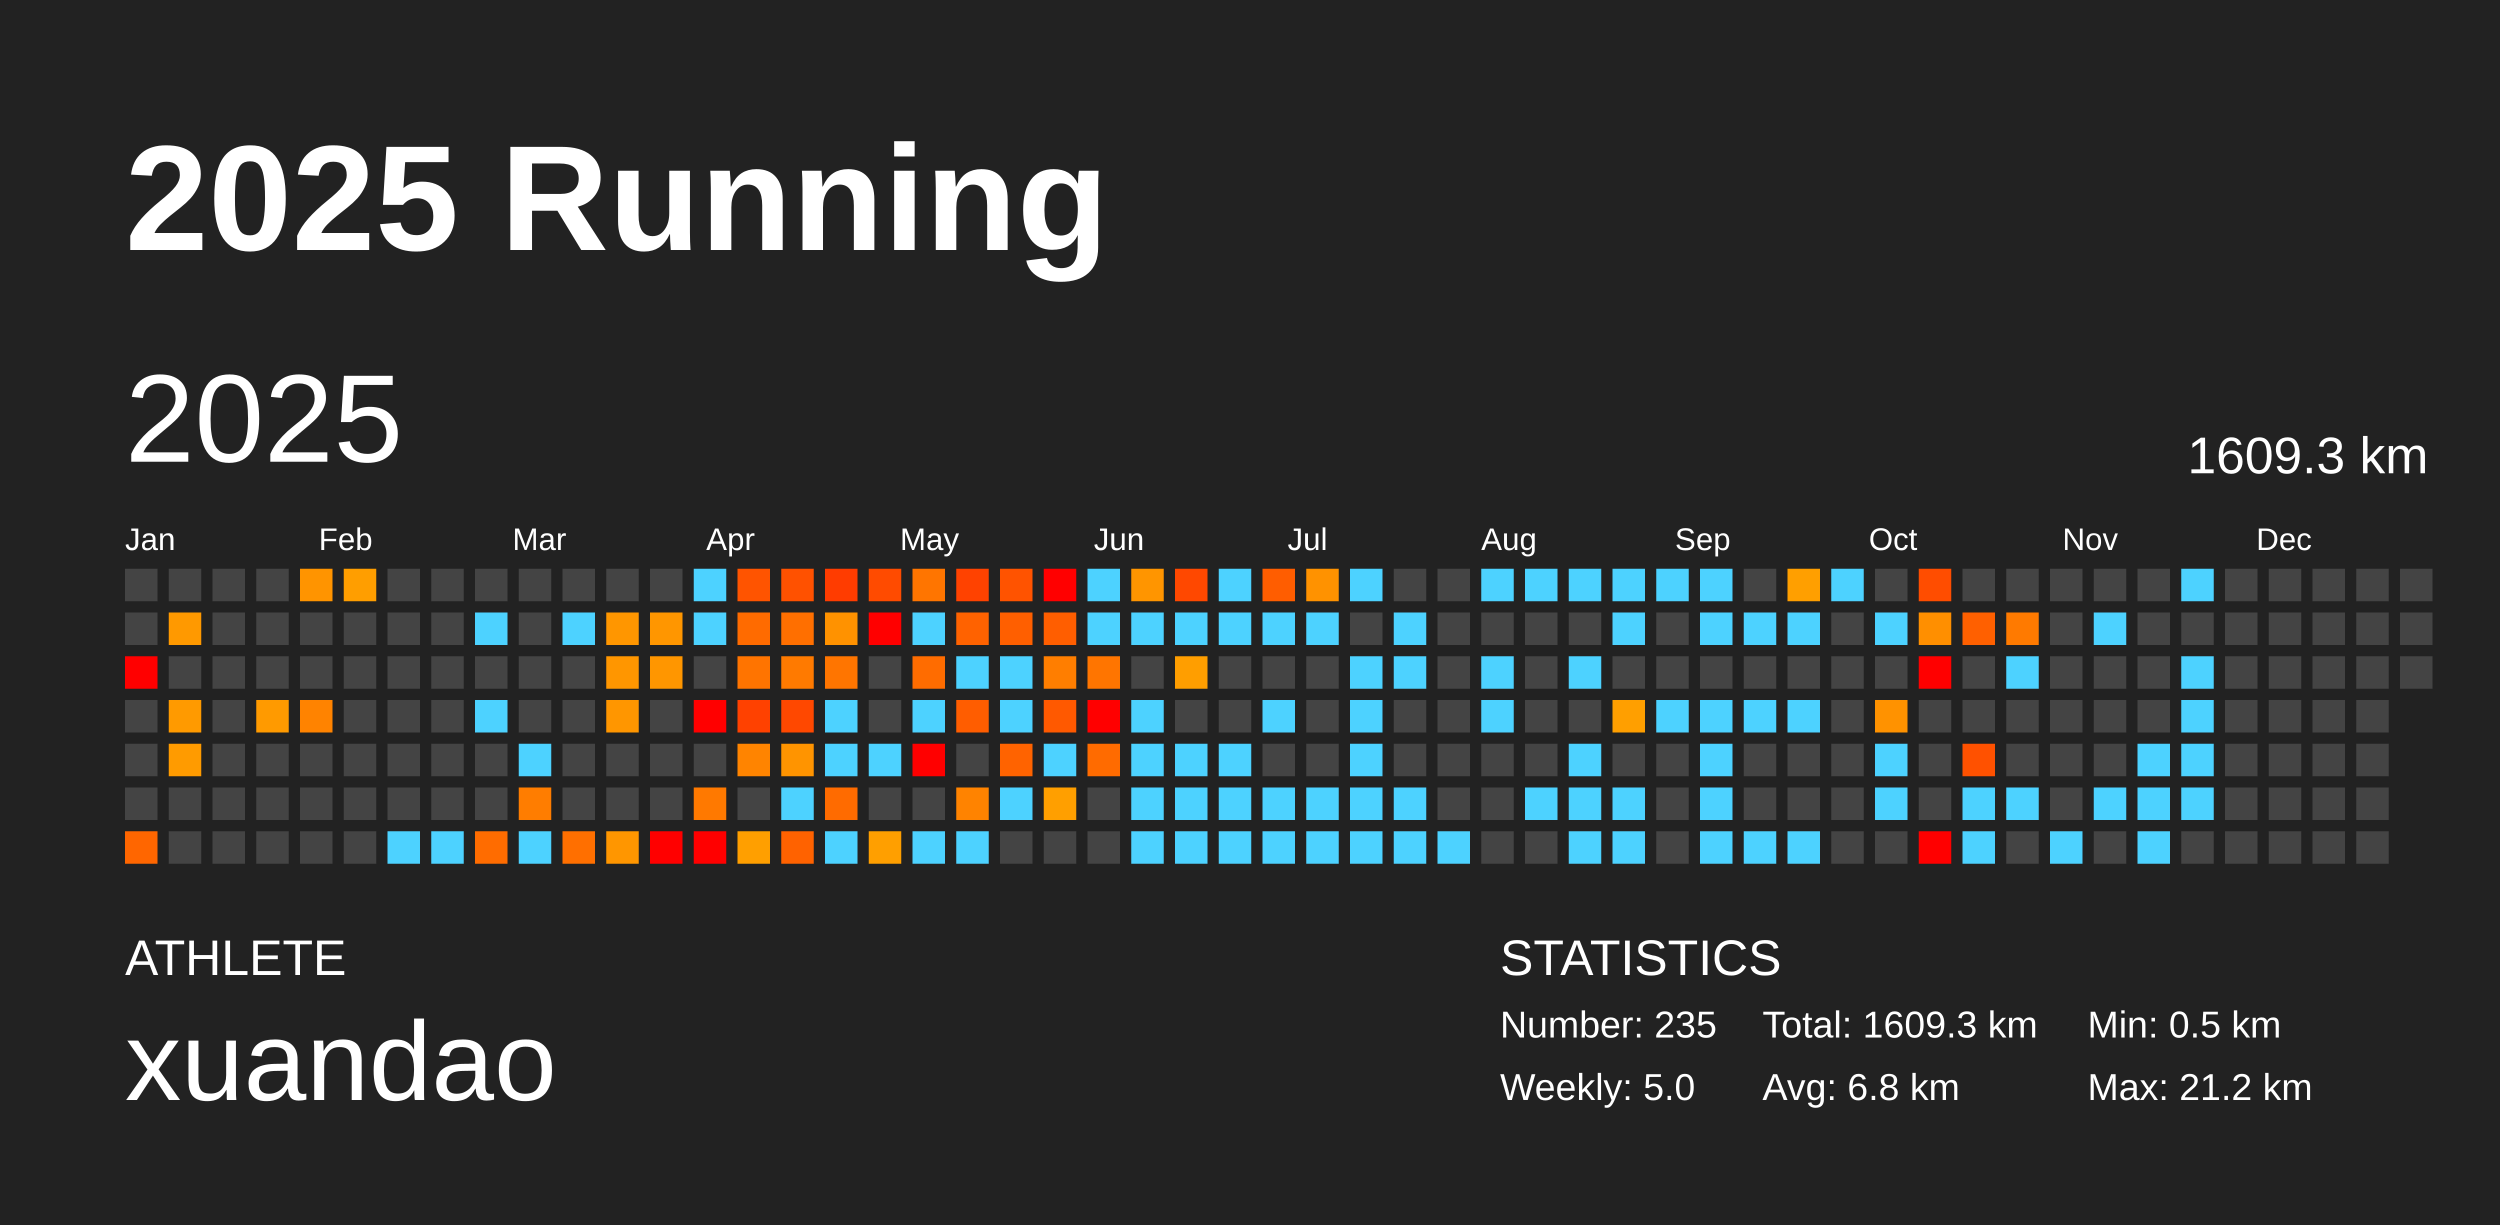
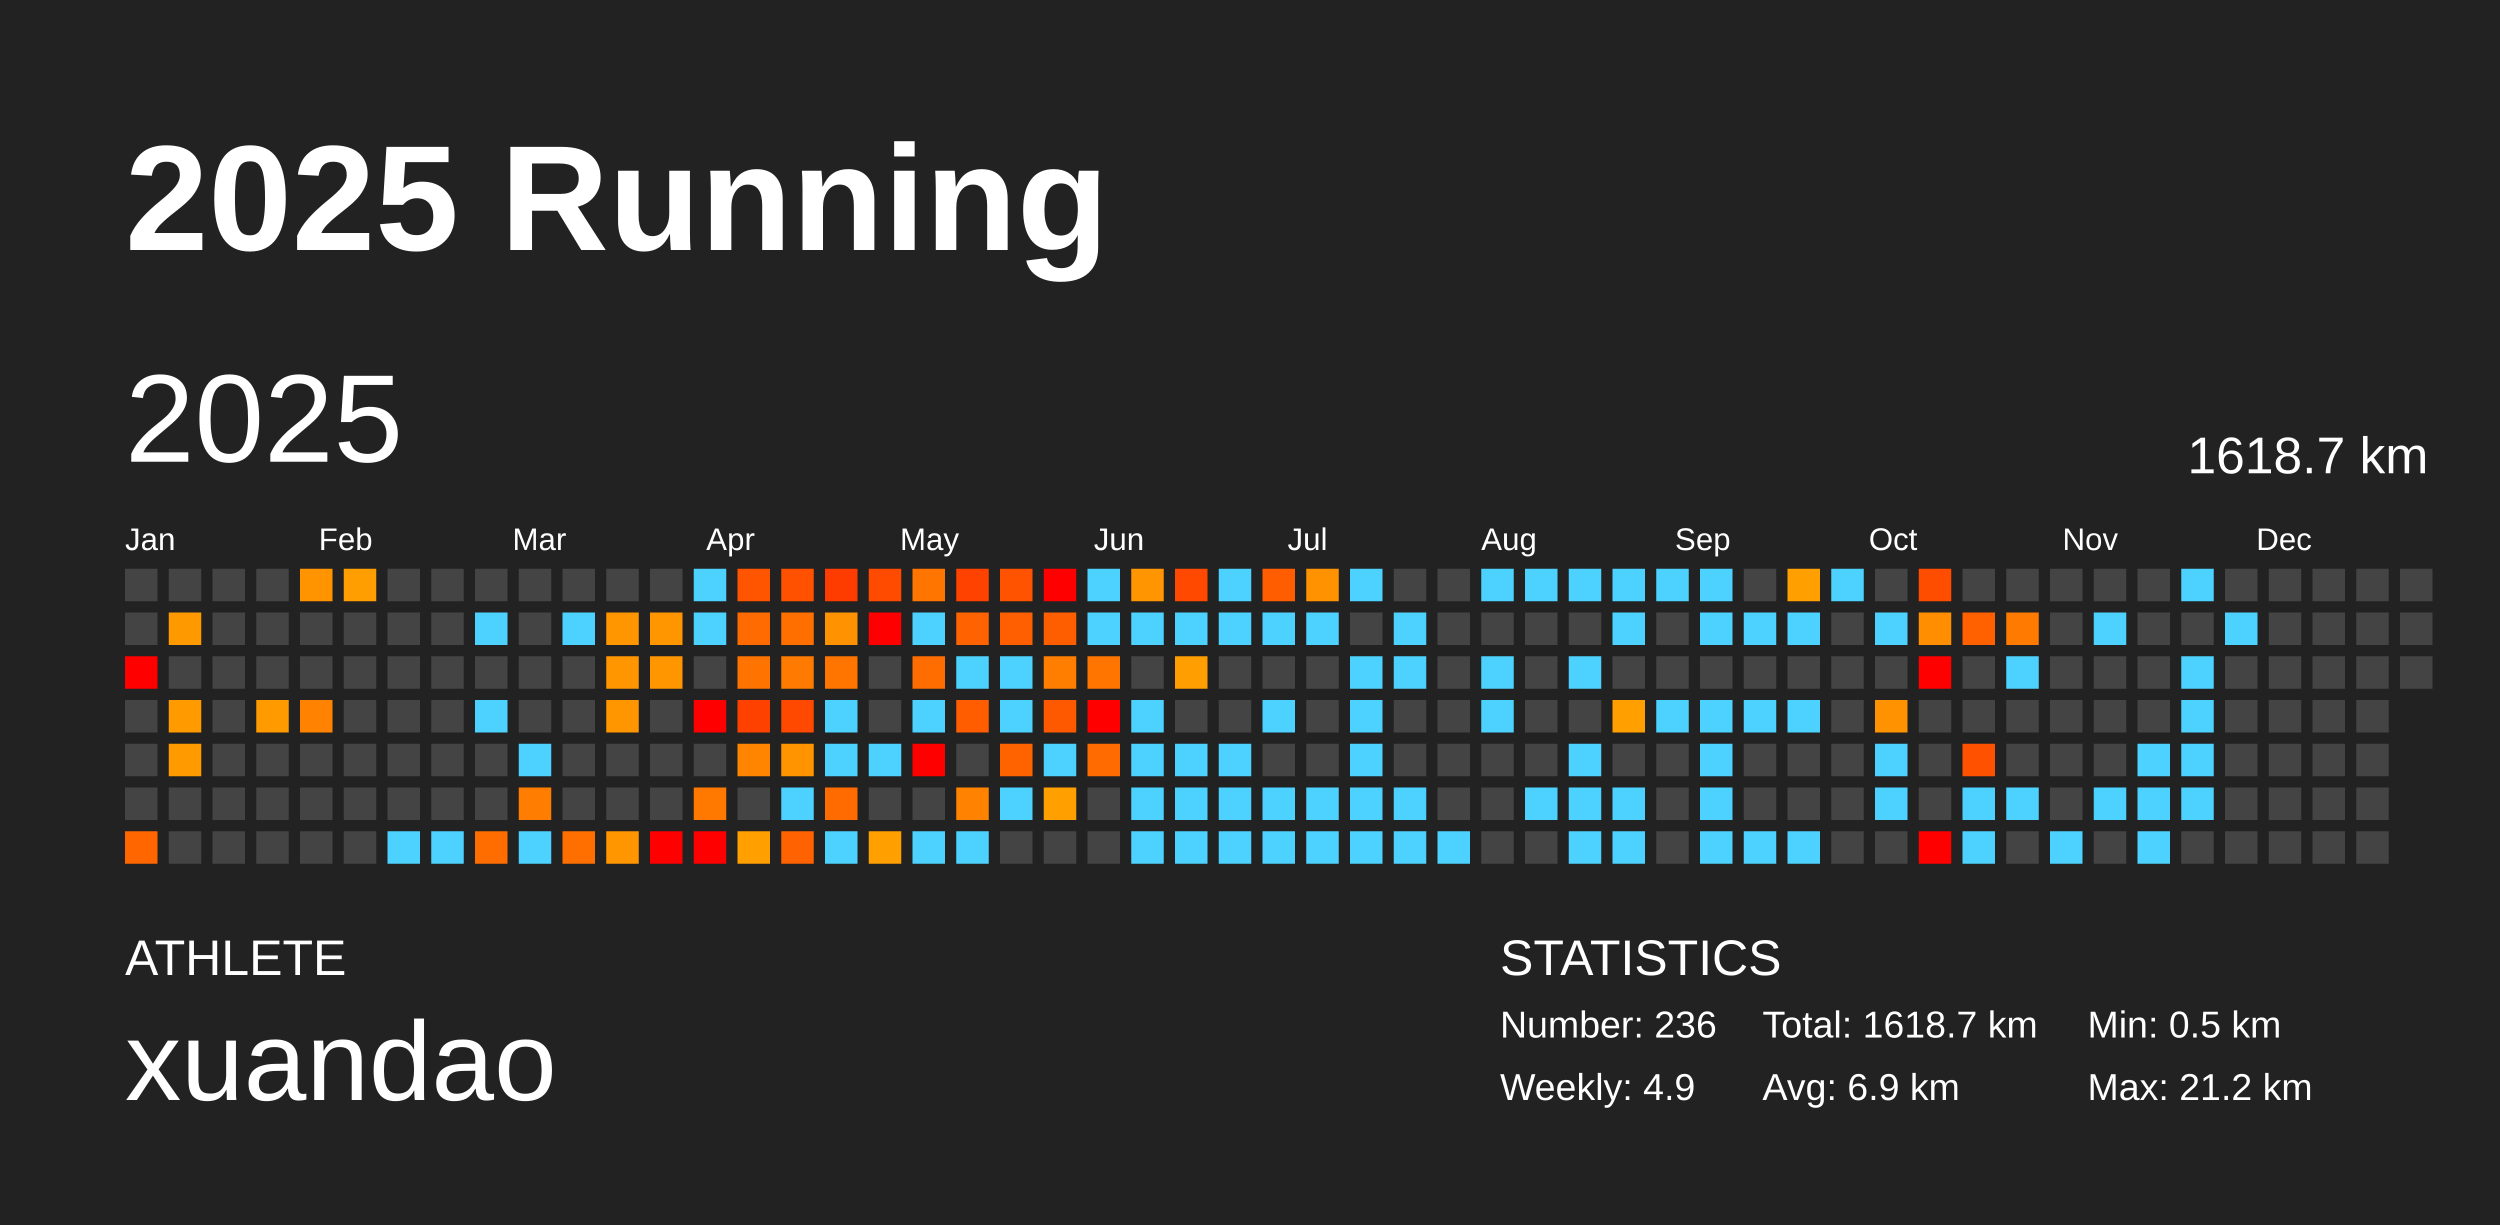
<svg xmlns="http://www.w3.org/2000/svg" baseProfile="full" height="98mm" version="1.1" viewBox="0,0,200,98" width="200mm">
  <defs />
  <rect fill="#222222" height="98" width="200" x="0" y="0" />
  <text fill="#FFFFFF" style="font-size:12px; font-family:Arial; font-weight:bold;" x="10" y="20">2025 Running</text>
  <text fill="#FFFFFF" style="font-size:4px; font-family:Arial" x="10" y="78">ATHLETE</text>
  <text fill="#FFFFFF" style="font-size:9px; font-family:Arial" x="10" y="88">xuandao</text>
  <text fill="#FFFFFF" style="font-size:4px; font-family:Arial" x="120" y="78">STATISTICS</text>
-   <text fill="#FFFFFF" style="font-size:3px; font-family:Arial" x="120" y="83">Number: 235</text>
-   <text fill="#FFFFFF" style="font-size:3px; font-family:Arial" x="120" y="88">Weekly: 5.0</text>
-   <text fill="#FFFFFF" style="font-size:3px; font-family:Arial" x="141" y="83">Total: 1609.3 km</text>
-   <text fill="#FFFFFF" style="font-size:3px; font-family:Arial" x="141" y="88">Avg: 6.8 km</text>
+   <text fill="#FFFFFF" style="font-size:3px; font-family:Arial" x="120" y="83">Number: 236</text>
+   <text fill="#FFFFFF" style="font-size:3px; font-family:Arial" x="120" y="88">Weekly: 4.9</text>
+   <text fill="#FFFFFF" style="font-size:3px; font-family:Arial" x="141" y="83">Total: 1618.7 km</text>
+   <text fill="#FFFFFF" style="font-size:3px; font-family:Arial" x="141" y="88">Avg: 6.9 km</text>
  <text fill="#FFFFFF" style="font-size:3px; font-family:Arial" x="167" y="83">Min: 0.5 km</text>
  <text fill="#FFFFFF" style="font-size:3px; font-family:Arial" x="167" y="88">Max: 21.2 km</text>
  <text dominant-baseline="hanging" fill="#FFFFFF" style="font-size:10.0px; font-family:Arial;" x="10" y="30">2025</text>
-   <text dominant-baseline="hanging" fill="#FFFFFF" style="font-size:4.125px; font-family:Arial;" x="175" y="35">1609.3 km</text>
+   <text dominant-baseline="hanging" fill="#FFFFFF" style="font-size:4.125px; font-family:Arial;" x="175" y="35">1618.7 km</text>
  <text fill="#FFFFFF" style="font-size:2.5px; font-family:Arial" x="10.0" y="44">Jan</text>
  <text fill="#FFFFFF" style="font-size:2.5px; font-family:Arial" x="25.5" y="44">Feb</text>
  <text fill="#FFFFFF" style="font-size:2.5px; font-family:Arial" x="41.0" y="44">Mar</text>
  <text fill="#FFFFFF" style="font-size:2.5px; font-family:Arial" x="56.5" y="44">Apr</text>
  <text fill="#FFFFFF" style="font-size:2.5px; font-family:Arial" x="72.0" y="44">May</text>
  <text fill="#FFFFFF" style="font-size:2.5px; font-family:Arial" x="87.5" y="44">Jun</text>
  <text fill="#FFFFFF" style="font-size:2.5px; font-family:Arial" x="103.0" y="44">Jul</text>
  <text fill="#FFFFFF" style="font-size:2.5px; font-family:Arial" x="118.5" y="44">Aug</text>
  <text fill="#FFFFFF" style="font-size:2.5px; font-family:Arial" x="134.0" y="44">Sep</text>
  <text fill="#FFFFFF" style="font-size:2.5px; font-family:Arial" x="149.5" y="44">Oct</text>
  <text fill="#FFFFFF" style="font-size:2.5px; font-family:Arial" x="165.0" y="44">Nov</text>
  <text fill="#FFFFFF" style="font-size:2.5px; font-family:Arial" x="180.5" y="44">Dec</text>
  <rect fill="#444444" height="2.6" width="2.6" x="10.0" y="45.5" />
  <rect fill="#444444" height="2.6" width="2.6" x="10.0" y="49.0" />
  <rect fill="red" height="2.6" width="2.6" x="10.0" y="52.5" />
  <rect fill="#444444" height="2.6" width="2.6" x="10.0" y="56.0" />
  <rect fill="#444444" height="2.6" width="2.6" x="10.0" y="59.5" />
  <rect fill="#444444" height="2.6" width="2.6" x="10.0" y="63.0" />
  <rect fill="#ff6600" height="2.6" width="2.6" x="10.0" y="66.5" />
  <rect fill="#444444" height="2.6" width="2.6" x="13.5" y="45.5" />
  <rect fill="#ff9900" height="2.6" width="2.6" x="13.5" y="49.0" />
  <rect fill="#444444" height="2.6" width="2.6" x="13.5" y="52.5" />
  <rect fill="#ff9a00" height="2.6" width="2.6" x="13.5" y="56.0" />
  <rect fill="#ff9b00" height="2.6" width="2.6" x="13.5" y="59.5" />
  <rect fill="#444444" height="2.6" width="2.6" x="13.5" y="63.0" />
  <rect fill="#444444" height="2.6" width="2.6" x="13.5" y="66.5" />
  <rect fill="#444444" height="2.6" width="2.6" x="17.0" y="45.5" />
  <rect fill="#444444" height="2.6" width="2.6" x="17.0" y="49.0" />
  <rect fill="#444444" height="2.6" width="2.6" x="17.0" y="52.5" />
  <rect fill="#444444" height="2.6" width="2.6" x="17.0" y="56.0" />
  <rect fill="#444444" height="2.6" width="2.6" x="17.0" y="59.5" />
  <rect fill="#444444" height="2.6" width="2.6" x="17.0" y="63.0" />
  <rect fill="#444444" height="2.6" width="2.6" x="17.0" y="66.5" />
  <rect fill="#444444" height="2.6" width="2.6" x="20.5" y="45.5" />
  <rect fill="#444444" height="2.6" width="2.6" x="20.5" y="49.0" />
  <rect fill="#444444" height="2.6" width="2.6" x="20.5" y="52.5" />
  <rect fill="#ff9a00" height="2.6" width="2.6" x="20.5" y="56.0" />
  <rect fill="#444444" height="2.6" width="2.6" x="20.5" y="59.5" />
  <rect fill="#444444" height="2.6" width="2.6" x="20.5" y="63.0" />
  <rect fill="#444444" height="2.6" width="2.6" x="20.5" y="66.5" />
  <rect fill="#ff9400" height="2.6" width="2.6" x="24.0" y="45.5" />
  <rect fill="#444444" height="2.6" width="2.6" x="24.0" y="49.0" />
  <rect fill="#444444" height="2.6" width="2.6" x="24.0" y="52.5" />
  <rect fill="#ff8300" height="2.6" width="2.6" x="24.0" y="56.0" />
  <rect fill="#444444" height="2.6" width="2.6" x="24.0" y="59.5" />
  <rect fill="#444444" height="2.6" width="2.6" x="24.0" y="63.0" />
  <rect fill="#444444" height="2.6" width="2.6" x="24.0" y="66.5" />
  <rect fill="#ff9e00" height="2.6" width="2.6" x="27.5" y="45.5" />
  <rect fill="#444444" height="2.6" width="2.6" x="27.5" y="49.0" />
  <rect fill="#444444" height="2.6" width="2.6" x="27.5" y="52.5" />
  <rect fill="#444444" height="2.6" width="2.6" x="27.5" y="56.0" />
  <rect fill="#444444" height="2.6" width="2.6" x="27.5" y="59.5" />
  <rect fill="#444444" height="2.6" width="2.6" x="27.5" y="63.0" />
  <rect fill="#444444" height="2.6" width="2.6" x="27.5" y="66.5" />
  <rect fill="#444444" height="2.6" width="2.6" x="31.0" y="45.5" />
  <rect fill="#444444" height="2.6" width="2.6" x="31.0" y="49.0" />
  <rect fill="#444444" height="2.6" width="2.6" x="31.0" y="52.5" />
  <rect fill="#444444" height="2.6" width="2.6" x="31.0" y="56.0" />
  <rect fill="#444444" height="2.6" width="2.6" x="31.0" y="59.5" />
  <rect fill="#444444" height="2.6" width="2.6" x="31.0" y="63.0" />
  <rect fill="#4dd2ff" height="2.6" width="2.6" x="31.0" y="66.5" />
  <rect fill="#444444" height="2.6" width="2.6" x="34.5" y="45.5" />
  <rect fill="#444444" height="2.6" width="2.6" x="34.5" y="49.0" />
  <rect fill="#444444" height="2.6" width="2.6" x="34.5" y="52.5" />
  <rect fill="#444444" height="2.6" width="2.6" x="34.5" y="56.0" />
  <rect fill="#444444" height="2.6" width="2.6" x="34.5" y="59.5" />
  <rect fill="#444444" height="2.6" width="2.6" x="34.5" y="63.0" />
  <rect fill="#4dd2ff" height="2.6" width="2.6" x="34.5" y="66.5" />
  <rect fill="#444444" height="2.6" width="2.6" x="38.0" y="45.5" />
  <rect fill="#4dd2ff" height="2.6" width="2.6" x="38.0" y="49.0" />
  <rect fill="#444444" height="2.6" width="2.6" x="38.0" y="52.5" />
  <rect fill="#4dd2ff" height="2.6" width="2.6" x="38.0" y="56.0" />
  <rect fill="#444444" height="2.6" width="2.6" x="38.0" y="59.5" />
  <rect fill="#444444" height="2.6" width="2.6" x="38.0" y="63.0" />
  <rect fill="#ff6c00" height="2.6" width="2.6" x="38.0" y="66.5" />
  <rect fill="#444444" height="2.6" width="2.6" x="41.5" y="45.5" />
  <rect fill="#444444" height="2.6" width="2.6" x="41.5" y="49.0" />
  <rect fill="#444444" height="2.6" width="2.6" x="41.5" y="52.5" />
  <rect fill="#444444" height="2.6" width="2.6" x="41.5" y="56.0" />
  <rect fill="#4dd2ff" height="2.6" width="2.6" x="41.5" y="59.5" />
  <rect fill="#ff7d00" height="2.6" width="2.6" x="41.5" y="63.0" />
  <rect fill="#4dd2ff" height="2.6" width="2.6" x="41.5" y="66.5" />
  <rect fill="#444444" height="2.6" width="2.6" x="45.0" y="45.5" />
  <rect fill="#4dd2ff" height="2.6" width="2.6" x="45.0" y="49.0" />
  <rect fill="#444444" height="2.6" width="2.6" x="45.0" y="52.5" />
  <rect fill="#444444" height="2.6" width="2.6" x="45.0" y="56.0" />
  <rect fill="#444444" height="2.6" width="2.6" x="45.0" y="59.5" />
  <rect fill="#444444" height="2.6" width="2.6" x="45.0" y="63.0" />
  <rect fill="#ff6f00" height="2.6" width="2.6" x="45.0" y="66.5" />
  <rect fill="#444444" height="2.6" width="2.6" x="48.5" y="45.5" />
  <rect fill="#ff9600" height="2.6" width="2.6" x="48.5" y="49.0" />
  <rect fill="#ff9600" height="2.6" width="2.6" x="48.5" y="52.5" />
  <rect fill="#ff9600" height="2.6" width="2.6" x="48.5" y="56.0" />
  <rect fill="#444444" height="2.6" width="2.6" x="48.5" y="59.5" />
  <rect fill="#444444" height="2.6" width="2.6" x="48.5" y="63.0" />
  <rect fill="#ff9600" height="2.6" width="2.6" x="48.5" y="66.5" />
  <rect fill="#444444" height="2.6" width="2.6" x="52.0" y="45.5" />
  <rect fill="#ff9600" height="2.6" width="2.6" x="52.0" y="49.0" />
  <rect fill="#ff9600" height="2.6" width="2.6" x="52.0" y="52.5" />
  <rect fill="#444444" height="2.6" width="2.6" x="52.0" y="56.0" />
  <rect fill="#444444" height="2.6" width="2.6" x="52.0" y="59.5" />
  <rect fill="#444444" height="2.6" width="2.6" x="52.0" y="63.0" />
  <rect fill="red" height="2.6" width="2.6" x="52.0" y="66.5" />
  <rect fill="#4dd2ff" height="2.6" width="2.6" x="55.5" y="45.5" />
  <rect fill="#4dd2ff" height="2.6" width="2.6" x="55.5" y="49.0" />
  <rect fill="#444444" height="2.6" width="2.6" x="55.5" y="52.5" />
  <rect fill="red" height="2.6" width="2.6" x="55.5" y="56.0" />
  <rect fill="#444444" height="2.6" width="2.6" x="55.5" y="59.5" />
  <rect fill="#ff7900" height="2.6" width="2.6" x="55.5" y="63.0" />
  <rect fill="red" height="2.6" width="2.6" x="55.5" y="66.5" />
  <rect fill="#ff5400" height="2.6" width="2.6" x="59.0" y="45.5" />
  <rect fill="#ff6b00" height="2.6" width="2.6" x="59.0" y="49.0" />
  <rect fill="#ff7400" height="2.6" width="2.6" x="59.0" y="52.5" />
  <rect fill="#ff4100" height="2.6" width="2.6" x="59.0" y="56.0" />
  <rect fill="#ff8400" height="2.6" width="2.6" x="59.0" y="59.5" />
  <rect fill="#444444" height="2.6" width="2.6" x="59.0" y="63.0" />
  <rect fill="#ff9f00" height="2.6" width="2.6" x="59.0" y="66.5" />
  <rect fill="#ff5100" height="2.6" width="2.6" x="62.5" y="45.5" />
  <rect fill="#ff6f00" height="2.6" width="2.6" x="62.5" y="49.0" />
  <rect fill="#ff7a00" height="2.6" width="2.6" x="62.5" y="52.5" />
  <rect fill="#ff4800" height="2.6" width="2.6" x="62.5" y="56.0" />
  <rect fill="#ff9400" height="2.6" width="2.6" x="62.5" y="59.5" />
  <rect fill="#4dd2ff" height="2.6" width="2.6" x="62.5" y="63.0" />
  <rect fill="#ff6200" height="2.6" width="2.6" x="62.5" y="66.5" />
  <rect fill="#ff3c00" height="2.6" width="2.6" x="66.0" y="45.5" />
  <rect fill="#ff9200" height="2.6" width="2.6" x="66.0" y="49.0" />
  <rect fill="#ff7500" height="2.6" width="2.6" x="66.0" y="52.5" />
  <rect fill="#4dd2ff" height="2.6" width="2.6" x="66.0" y="56.0" />
  <rect fill="#4dd2ff" height="2.6" width="2.6" x="66.0" y="59.5" />
  <rect fill="#ff6b00" height="2.6" width="2.6" x="66.0" y="63.0" />
  <rect fill="#4dd2ff" height="2.6" width="2.6" x="66.0" y="66.5" />
  <rect fill="#ff4b00" height="2.6" width="2.6" x="69.5" y="45.5" />
  <rect fill="red" height="2.6" width="2.6" x="69.5" y="49.0" />
  <rect fill="#444444" height="2.6" width="2.6" x="69.5" y="52.5" />
  <rect fill="#444444" height="2.6" width="2.6" x="69.5" y="56.0" />
  <rect fill="#4dd2ff" height="2.6" width="2.6" x="69.5" y="59.5" />
  <rect fill="#444444" height="2.6" width="2.6" x="69.5" y="63.0" />
  <rect fill="#ff9f00" height="2.6" width="2.6" x="69.5" y="66.5" />
  <rect fill="#ff7500" height="2.6" width="2.6" x="73.0" y="45.5" />
  <rect fill="#4dd2ff" height="2.6" width="2.6" x="73.0" y="49.0" />
  <rect fill="#ff6c00" height="2.6" width="2.6" x="73.0" y="52.5" />
  <rect fill="#4dd2ff" height="2.6" width="2.6" x="73.0" y="56.0" />
  <rect fill="red" height="2.6" width="2.6" x="73.0" y="59.5" />
  <rect fill="#444444" height="2.6" width="2.6" x="73.0" y="63.0" />
  <rect fill="#4dd2ff" height="2.6" width="2.6" x="73.0" y="66.5" />
  <rect fill="#ff4200" height="2.6" width="2.6" x="76.5" y="45.5" />
  <rect fill="#ff6200" height="2.6" width="2.6" x="76.5" y="49.0" />
  <rect fill="#4dd2ff" height="2.6" width="2.6" x="76.5" y="52.5" />
  <rect fill="#ff5d00" height="2.6" width="2.6" x="76.5" y="56.0" />
  <rect fill="#444444" height="2.6" width="2.6" x="76.5" y="59.5" />
  <rect fill="#ff8300" height="2.6" width="2.6" x="76.5" y="63.0" />
  <rect fill="#4dd2ff" height="2.6" width="2.6" x="76.5" y="66.5" />
  <rect fill="#ff5300" height="2.6" width="2.6" x="80.0" y="45.5" />
  <rect fill="#ff5f00" height="2.6" width="2.6" x="80.0" y="49.0" />
  <rect fill="#4dd2ff" height="2.6" width="2.6" x="80.0" y="52.5" />
  <rect fill="#4dd2ff" height="2.6" width="2.6" x="80.0" y="56.0" />
  <rect fill="#ff6300" height="2.6" width="2.6" x="80.0" y="59.5" />
  <rect fill="#4dd2ff" height="2.6" width="2.6" x="80.0" y="63.0" />
  <rect fill="#444444" height="2.6" width="2.6" x="80.0" y="66.5" />
  <rect fill="red" height="2.6" width="2.6" x="83.5" y="45.5" />
  <rect fill="#ff5e00" height="2.6" width="2.6" x="83.5" y="49.0" />
  <rect fill="#ff7e00" height="2.6" width="2.6" x="83.5" y="52.5" />
  <rect fill="#ff5900" height="2.6" width="2.6" x="83.5" y="56.0" />
  <rect fill="#4dd2ff" height="2.6" width="2.6" x="83.5" y="59.5" />
  <rect fill="#ff9f00" height="2.6" width="2.6" x="83.5" y="63.0" />
  <rect fill="#444444" height="2.6" width="2.6" x="83.5" y="66.5" />
  <rect fill="#4dd2ff" height="2.6" width="2.6" x="87.0" y="45.5" />
  <rect fill="#4dd2ff" height="2.6" width="2.6" x="87.0" y="49.0" />
  <rect fill="#ff7500" height="2.6" width="2.6" x="87.0" y="52.5" />
  <rect fill="red" height="2.6" width="2.6" x="87.0" y="56.0" />
  <rect fill="#ff6b00" height="2.6" width="2.6" x="87.0" y="59.5" />
  <rect fill="#444444" height="2.6" width="2.6" x="87.0" y="63.0" />
  <rect fill="#444444" height="2.6" width="2.6" x="87.0" y="66.5" />
  <rect fill="#ff9500" height="2.6" width="2.6" x="90.5" y="45.5" />
  <rect fill="#4dd2ff" height="2.6" width="2.6" x="90.5" y="49.0" />
  <rect fill="#444444" height="2.6" width="2.6" x="90.5" y="52.5" />
  <rect fill="#4dd2ff" height="2.6" width="2.6" x="90.5" y="56.0" />
  <rect fill="#4dd2ff" height="2.6" width="2.6" x="90.5" y="59.5" />
  <rect fill="#4dd2ff" height="2.6" width="2.6" x="90.5" y="63.0" />
  <rect fill="#4dd2ff" height="2.6" width="2.6" x="90.5" y="66.5" />
  <rect fill="#ff4800" height="2.6" width="2.6" x="94.0" y="45.5" />
  <rect fill="#4dd2ff" height="2.6" width="2.6" x="94.0" y="49.0" />
  <rect fill="#ff9e00" height="2.6" width="2.6" x="94.0" y="52.5" />
  <rect fill="#444444" height="2.6" width="2.6" x="94.0" y="56.0" />
  <rect fill="#4dd2ff" height="2.6" width="2.6" x="94.0" y="59.5" />
  <rect fill="#4dd2ff" height="2.6" width="2.6" x="94.0" y="63.0" />
  <rect fill="#4dd2ff" height="2.6" width="2.6" x="94.0" y="66.5" />
  <rect fill="#4dd2ff" height="2.6" width="2.6" x="97.5" y="45.5" />
  <rect fill="#4dd2ff" height="2.6" width="2.6" x="97.5" y="49.0" />
  <rect fill="#444444" height="2.6" width="2.6" x="97.5" y="52.5" />
  <rect fill="#444444" height="2.6" width="2.6" x="97.5" y="56.0" />
  <rect fill="#4dd2ff" height="2.6" width="2.6" x="97.5" y="59.5" />
  <rect fill="#4dd2ff" height="2.6" width="2.6" x="97.5" y="63.0" />
  <rect fill="#4dd2ff" height="2.6" width="2.6" x="97.5" y="66.5" />
  <rect fill="#ff5d00" height="2.6" width="2.6" x="101.0" y="45.5" />
  <rect fill="#4dd2ff" height="2.6" width="2.6" x="101.0" y="49.0" />
  <rect fill="#444444" height="2.6" width="2.6" x="101.0" y="52.5" />
  <rect fill="#4dd2ff" height="2.6" width="2.6" x="101.0" y="56.0" />
  <rect fill="#444444" height="2.6" width="2.6" x="101.0" y="59.5" />
  <rect fill="#4dd2ff" height="2.6" width="2.6" x="101.0" y="63.0" />
  <rect fill="#4dd2ff" height="2.6" width="2.6" x="101.0" y="66.5" />
  <rect fill="#ff9200" height="2.6" width="2.6" x="104.5" y="45.5" />
  <rect fill="#4dd2ff" height="2.6" width="2.6" x="104.5" y="49.0" />
  <rect fill="#444444" height="2.6" width="2.6" x="104.5" y="52.5" />
  <rect fill="#444444" height="2.6" width="2.6" x="104.5" y="56.0" />
  <rect fill="#444444" height="2.6" width="2.6" x="104.5" y="59.5" />
  <rect fill="#4dd2ff" height="2.6" width="2.6" x="104.5" y="63.0" />
  <rect fill="#4dd2ff" height="2.6" width="2.6" x="104.5" y="66.5" />
  <rect fill="#4dd2ff" height="2.6" width="2.6" x="108.0" y="45.5" />
  <rect fill="#444444" height="2.6" width="2.6" x="108.0" y="49.0" />
  <rect fill="#4dd2ff" height="2.6" width="2.6" x="108.0" y="52.5" />
  <rect fill="#4dd2ff" height="2.6" width="2.6" x="108.0" y="56.0" />
  <rect fill="#4dd2ff" height="2.6" width="2.6" x="108.0" y="59.5" />
  <rect fill="#4dd2ff" height="2.6" width="2.6" x="108.0" y="63.0" />
  <rect fill="#4dd2ff" height="2.6" width="2.6" x="108.0" y="66.5" />
  <rect fill="#444444" height="2.6" width="2.6" x="111.5" y="45.5" />
  <rect fill="#4dd2ff" height="2.6" width="2.6" x="111.5" y="49.0" />
  <rect fill="#4dd2ff" height="2.6" width="2.6" x="111.5" y="52.5" />
  <rect fill="#444444" height="2.6" width="2.6" x="111.5" y="56.0" />
  <rect fill="#444444" height="2.6" width="2.6" x="111.5" y="59.5" />
  <rect fill="#4dd2ff" height="2.6" width="2.6" x="111.5" y="63.0" />
  <rect fill="#4dd2ff" height="2.6" width="2.6" x="111.5" y="66.5" />
  <rect fill="#444444" height="2.6" width="2.6" x="115.0" y="45.5" />
  <rect fill="#444444" height="2.6" width="2.6" x="115.0" y="49.0" />
  <rect fill="#444444" height="2.6" width="2.6" x="115.0" y="52.5" />
  <rect fill="#444444" height="2.6" width="2.6" x="115.0" y="56.0" />
  <rect fill="#444444" height="2.6" width="2.6" x="115.0" y="59.5" />
  <rect fill="#444444" height="2.6" width="2.6" x="115.0" y="63.0" />
  <rect fill="#4dd2ff" height="2.6" width="2.6" x="115.0" y="66.5" />
  <rect fill="#4dd2ff" height="2.6" width="2.6" x="118.5" y="45.5" />
  <rect fill="#444444" height="2.6" width="2.6" x="118.5" y="49.0" />
  <rect fill="#4dd2ff" height="2.6" width="2.6" x="118.5" y="52.5" />
  <rect fill="#4dd2ff" height="2.6" width="2.6" x="118.5" y="56.0" />
  <rect fill="#444444" height="2.6" width="2.6" x="118.5" y="59.5" />
  <rect fill="#444444" height="2.6" width="2.6" x="118.5" y="63.0" />
  <rect fill="#444444" height="2.6" width="2.6" x="118.5" y="66.5" />
  <rect fill="#4dd2ff" height="2.6" width="2.6" x="122.0" y="45.5" />
  <rect fill="#444444" height="2.6" width="2.6" x="122.0" y="49.0" />
  <rect fill="#444444" height="2.6" width="2.6" x="122.0" y="52.5" />
  <rect fill="#444444" height="2.6" width="2.6" x="122.0" y="56.0" />
  <rect fill="#444444" height="2.6" width="2.6" x="122.0" y="59.5" />
  <rect fill="#4dd2ff" height="2.6" width="2.6" x="122.0" y="63.0" />
  <rect fill="#444444" height="2.6" width="2.6" x="122.0" y="66.5" />
  <rect fill="#4dd2ff" height="2.6" width="2.6" x="125.5" y="45.5" />
  <rect fill="#444444" height="2.6" width="2.6" x="125.5" y="49.0" />
  <rect fill="#4dd2ff" height="2.6" width="2.6" x="125.5" y="52.5" />
  <rect fill="#444444" height="2.6" width="2.6" x="125.5" y="56.0" />
  <rect fill="#4dd2ff" height="2.6" width="2.6" x="125.5" y="59.5" />
  <rect fill="#4dd2ff" height="2.6" width="2.6" x="125.5" y="63.0" />
  <rect fill="#4dd2ff" height="2.6" width="2.6" x="125.5" y="66.5" />
  <rect fill="#4dd2ff" height="2.6" width="2.6" x="129.0" y="45.5" />
  <rect fill="#4dd2ff" height="2.6" width="2.6" x="129.0" y="49.0" />
  <rect fill="#444444" height="2.6" width="2.6" x="129.0" y="52.5" />
  <rect fill="#ff9f00" height="2.6" width="2.6" x="129.0" y="56.0" />
  <rect fill="#444444" height="2.6" width="2.6" x="129.0" y="59.5" />
  <rect fill="#4dd2ff" height="2.6" width="2.6" x="129.0" y="63.0" />
  <rect fill="#4dd2ff" height="2.6" width="2.6" x="129.0" y="66.5" />
  <rect fill="#4dd2ff" height="2.6" width="2.6" x="132.5" y="45.5" />
  <rect fill="#444444" height="2.6" width="2.6" x="132.5" y="49.0" />
  <rect fill="#444444" height="2.6" width="2.6" x="132.5" y="52.5" />
  <rect fill="#4dd2ff" height="2.6" width="2.6" x="132.5" y="56.0" />
  <rect fill="#444444" height="2.6" width="2.6" x="132.5" y="59.5" />
  <rect fill="#444444" height="2.6" width="2.6" x="132.5" y="63.0" />
  <rect fill="#444444" height="2.6" width="2.6" x="132.5" y="66.5" />
  <rect fill="#4dd2ff" height="2.6" width="2.6" x="136.0" y="45.5" />
  <rect fill="#4dd2ff" height="2.6" width="2.6" x="136.0" y="49.0" />
  <rect fill="#444444" height="2.6" width="2.6" x="136.0" y="52.5" />
  <rect fill="#4dd2ff" height="2.6" width="2.6" x="136.0" y="56.0" />
  <rect fill="#4dd2ff" height="2.6" width="2.6" x="136.0" y="59.5" />
  <rect fill="#4dd2ff" height="2.6" width="2.6" x="136.0" y="63.0" />
  <rect fill="#4dd2ff" height="2.6" width="2.6" x="136.0" y="66.5" />
  <rect fill="#444444" height="2.6" width="2.6" x="139.5" y="45.5" />
  <rect fill="#4dd2ff" height="2.6" width="2.6" x="139.5" y="49.0" />
  <rect fill="#444444" height="2.6" width="2.6" x="139.5" y="52.5" />
  <rect fill="#4dd2ff" height="2.6" width="2.6" x="139.5" y="56.0" />
  <rect fill="#444444" height="2.6" width="2.6" x="139.5" y="59.5" />
  <rect fill="#444444" height="2.6" width="2.6" x="139.5" y="63.0" />
  <rect fill="#4dd2ff" height="2.6" width="2.6" x="139.5" y="66.5" />
  <rect fill="#ff9f00" height="2.6" width="2.6" x="143.0" y="45.5" />
  <rect fill="#4dd2ff" height="2.6" width="2.6" x="143.0" y="49.0" />
  <rect fill="#444444" height="2.6" width="2.6" x="143.0" y="52.5" />
  <rect fill="#4dd2ff" height="2.6" width="2.6" x="143.0" y="56.0" />
  <rect fill="#444444" height="2.6" width="2.6" x="143.0" y="59.5" />
  <rect fill="#444444" height="2.6" width="2.6" x="143.0" y="63.0" />
  <rect fill="#4dd2ff" height="2.6" width="2.6" x="143.0" y="66.5" />
  <rect fill="#4dd2ff" height="2.6" width="2.6" x="146.5" y="45.5" />
  <rect fill="#444444" height="2.6" width="2.6" x="146.5" y="49.0" />
  <rect fill="#444444" height="2.6" width="2.6" x="146.5" y="52.5" />
  <rect fill="#444444" height="2.6" width="2.6" x="146.5" y="56.0" />
  <rect fill="#444444" height="2.6" width="2.6" x="146.5" y="59.5" />
  <rect fill="#444444" height="2.6" width="2.6" x="146.5" y="63.0" />
  <rect fill="#444444" height="2.6" width="2.6" x="146.5" y="66.5" />
  <rect fill="#444444" height="2.6" width="2.6" x="150.0" y="45.5" />
  <rect fill="#4dd2ff" height="2.6" width="2.6" x="150.0" y="49.0" />
  <rect fill="#444444" height="2.6" width="2.6" x="150.0" y="52.5" />
  <rect fill="#ff9200" height="2.6" width="2.6" x="150.0" y="56.0" />
  <rect fill="#4dd2ff" height="2.6" width="2.6" x="150.0" y="59.5" />
  <rect fill="#4dd2ff" height="2.6" width="2.6" x="150.0" y="63.0" />
  <rect fill="#444444" height="2.6" width="2.6" x="150.0" y="66.5" />
  <rect fill="#ff4d00" height="2.6" width="2.6" x="153.5" y="45.5" />
  <rect fill="#ff8f00" height="2.6" width="2.6" x="153.5" y="49.0" />
  <rect fill="red" height="2.6" width="2.6" x="153.5" y="52.5" />
  <rect fill="#444444" height="2.6" width="2.6" x="153.5" y="56.0" />
  <rect fill="#444444" height="2.6" width="2.6" x="153.5" y="59.5" />
  <rect fill="#444444" height="2.6" width="2.6" x="153.5" y="63.0" />
  <rect fill="red" height="2.6" width="2.6" x="153.5" y="66.5" />
  <rect fill="#444444" height="2.6" width="2.6" x="157.0" y="45.5" />
  <rect fill="#ff6000" height="2.6" width="2.6" x="157.0" y="49.0" />
  <rect fill="#444444" height="2.6" width="2.6" x="157.0" y="52.5" />
  <rect fill="#444444" height="2.6" width="2.6" x="157.0" y="56.0" />
  <rect fill="#ff5100" height="2.6" width="2.6" x="157.0" y="59.5" />
  <rect fill="#4dd2ff" height="2.6" width="2.6" x="157.0" y="63.0" />
  <rect fill="#4dd2ff" height="2.6" width="2.6" x="157.0" y="66.5" />
  <rect fill="#444444" height="2.6" width="2.6" x="160.5" y="45.5" />
  <rect fill="#ff7a00" height="2.6" width="2.6" x="160.5" y="49.0" />
  <rect fill="#4dd2ff" height="2.6" width="2.6" x="160.5" y="52.5" />
  <rect fill="#444444" height="2.6" width="2.6" x="160.5" y="56.0" />
  <rect fill="#444444" height="2.6" width="2.6" x="160.5" y="59.5" />
  <rect fill="#4dd2ff" height="2.6" width="2.6" x="160.5" y="63.0" />
  <rect fill="#444444" height="2.6" width="2.6" x="160.5" y="66.5" />
  <rect fill="#444444" height="2.6" width="2.6" x="164.0" y="45.5" />
  <rect fill="#444444" height="2.6" width="2.6" x="164.0" y="49.0" />
  <rect fill="#444444" height="2.6" width="2.6" x="164.0" y="52.5" />
  <rect fill="#444444" height="2.6" width="2.6" x="164.0" y="56.0" />
  <rect fill="#444444" height="2.6" width="2.6" x="164.0" y="59.5" />
  <rect fill="#444444" height="2.6" width="2.6" x="164.0" y="63.0" />
  <rect fill="#4dd2ff" height="2.6" width="2.6" x="164.0" y="66.5" />
  <rect fill="#444444" height="2.6" width="2.6" x="167.5" y="45.5" />
  <rect fill="#4dd2ff" height="2.6" width="2.6" x="167.5" y="49.0" />
  <rect fill="#444444" height="2.6" width="2.6" x="167.5" y="52.5" />
  <rect fill="#444444" height="2.6" width="2.6" x="167.5" y="56.0" />
  <rect fill="#444444" height="2.6" width="2.6" x="167.5" y="59.5" />
  <rect fill="#4dd2ff" height="2.6" width="2.6" x="167.5" y="63.0" />
  <rect fill="#444444" height="2.6" width="2.6" x="167.5" y="66.5" />
  <rect fill="#444444" height="2.6" width="2.6" x="171.0" y="45.5" />
  <rect fill="#444444" height="2.6" width="2.6" x="171.0" y="49.0" />
  <rect fill="#444444" height="2.6" width="2.6" x="171.0" y="52.5" />
  <rect fill="#444444" height="2.6" width="2.6" x="171.0" y="56.0" />
  <rect fill="#4dd2ff" height="2.6" width="2.6" x="171.0" y="59.5" />
  <rect fill="#4dd2ff" height="2.6" width="2.6" x="171.0" y="63.0" />
  <rect fill="#4dd2ff" height="2.6" width="2.6" x="171.0" y="66.5" />
  <rect fill="#4dd2ff" height="2.6" width="2.6" x="174.5" y="45.5" />
  <rect fill="#444444" height="2.6" width="2.6" x="174.5" y="49.0" />
  <rect fill="#4dd2ff" height="2.6" width="2.6" x="174.5" y="52.5" />
  <rect fill="#4dd2ff" height="2.6" width="2.6" x="174.5" y="56.0" />
  <rect fill="#4dd2ff" height="2.6" width="2.6" x="174.5" y="59.5" />
  <rect fill="#4dd2ff" height="2.6" width="2.6" x="174.5" y="63.0" />
  <rect fill="#444444" height="2.6" width="2.6" x="174.5" y="66.5" />
  <rect fill="#444444" height="2.6" width="2.6" x="178.0" y="45.5" />
-   <rect fill="#444444" height="2.6" width="2.6" x="178.0" y="49.0" />
+   <rect fill="#4dd2ff" height="2.6" width="2.6" x="178.0" y="49.0" />
  <rect fill="#444444" height="2.6" width="2.6" x="178.0" y="52.5" />
  <rect fill="#444444" height="2.6" width="2.6" x="178.0" y="56.0" />
  <rect fill="#444444" height="2.6" width="2.6" x="178.0" y="59.5" />
  <rect fill="#444444" height="2.6" width="2.6" x="178.0" y="63.0" />
  <rect fill="#444444" height="2.6" width="2.6" x="178.0" y="66.5" />
  <rect fill="#444444" height="2.6" width="2.6" x="181.5" y="45.5" />
  <rect fill="#444444" height="2.6" width="2.6" x="181.5" y="49.0" />
  <rect fill="#444444" height="2.6" width="2.6" x="181.5" y="52.5" />
  <rect fill="#444444" height="2.6" width="2.6" x="181.5" y="56.0" />
  <rect fill="#444444" height="2.6" width="2.6" x="181.5" y="59.5" />
  <rect fill="#444444" height="2.6" width="2.6" x="181.5" y="63.0" />
  <rect fill="#444444" height="2.6" width="2.6" x="181.5" y="66.5" />
  <rect fill="#444444" height="2.6" width="2.6" x="185.0" y="45.5" />
  <rect fill="#444444" height="2.6" width="2.6" x="185.0" y="49.0" />
  <rect fill="#444444" height="2.6" width="2.6" x="185.0" y="52.5" />
  <rect fill="#444444" height="2.6" width="2.6" x="185.0" y="56.0" />
  <rect fill="#444444" height="2.6" width="2.6" x="185.0" y="59.5" />
  <rect fill="#444444" height="2.6" width="2.6" x="185.0" y="63.0" />
  <rect fill="#444444" height="2.6" width="2.6" x="185.0" y="66.5" />
  <rect fill="#444444" height="2.6" width="2.6" x="188.5" y="45.5" />
  <rect fill="#444444" height="2.6" width="2.6" x="188.5" y="49.0" />
  <rect fill="#444444" height="2.6" width="2.6" x="188.5" y="52.5" />
  <rect fill="#444444" height="2.6" width="2.6" x="188.5" y="56.0" />
  <rect fill="#444444" height="2.6" width="2.6" x="188.5" y="59.5" />
  <rect fill="#444444" height="2.6" width="2.6" x="188.5" y="63.0" />
  <rect fill="#444444" height="2.6" width="2.6" x="188.5" y="66.5" />
  <rect fill="#444444" height="2.6" width="2.6" x="192.0" y="45.5" />
  <rect fill="#444444" height="2.6" width="2.6" x="192.0" y="49.0" />
  <rect fill="#444444" height="2.6" width="2.6" x="192.0" y="52.5" />
</svg>
